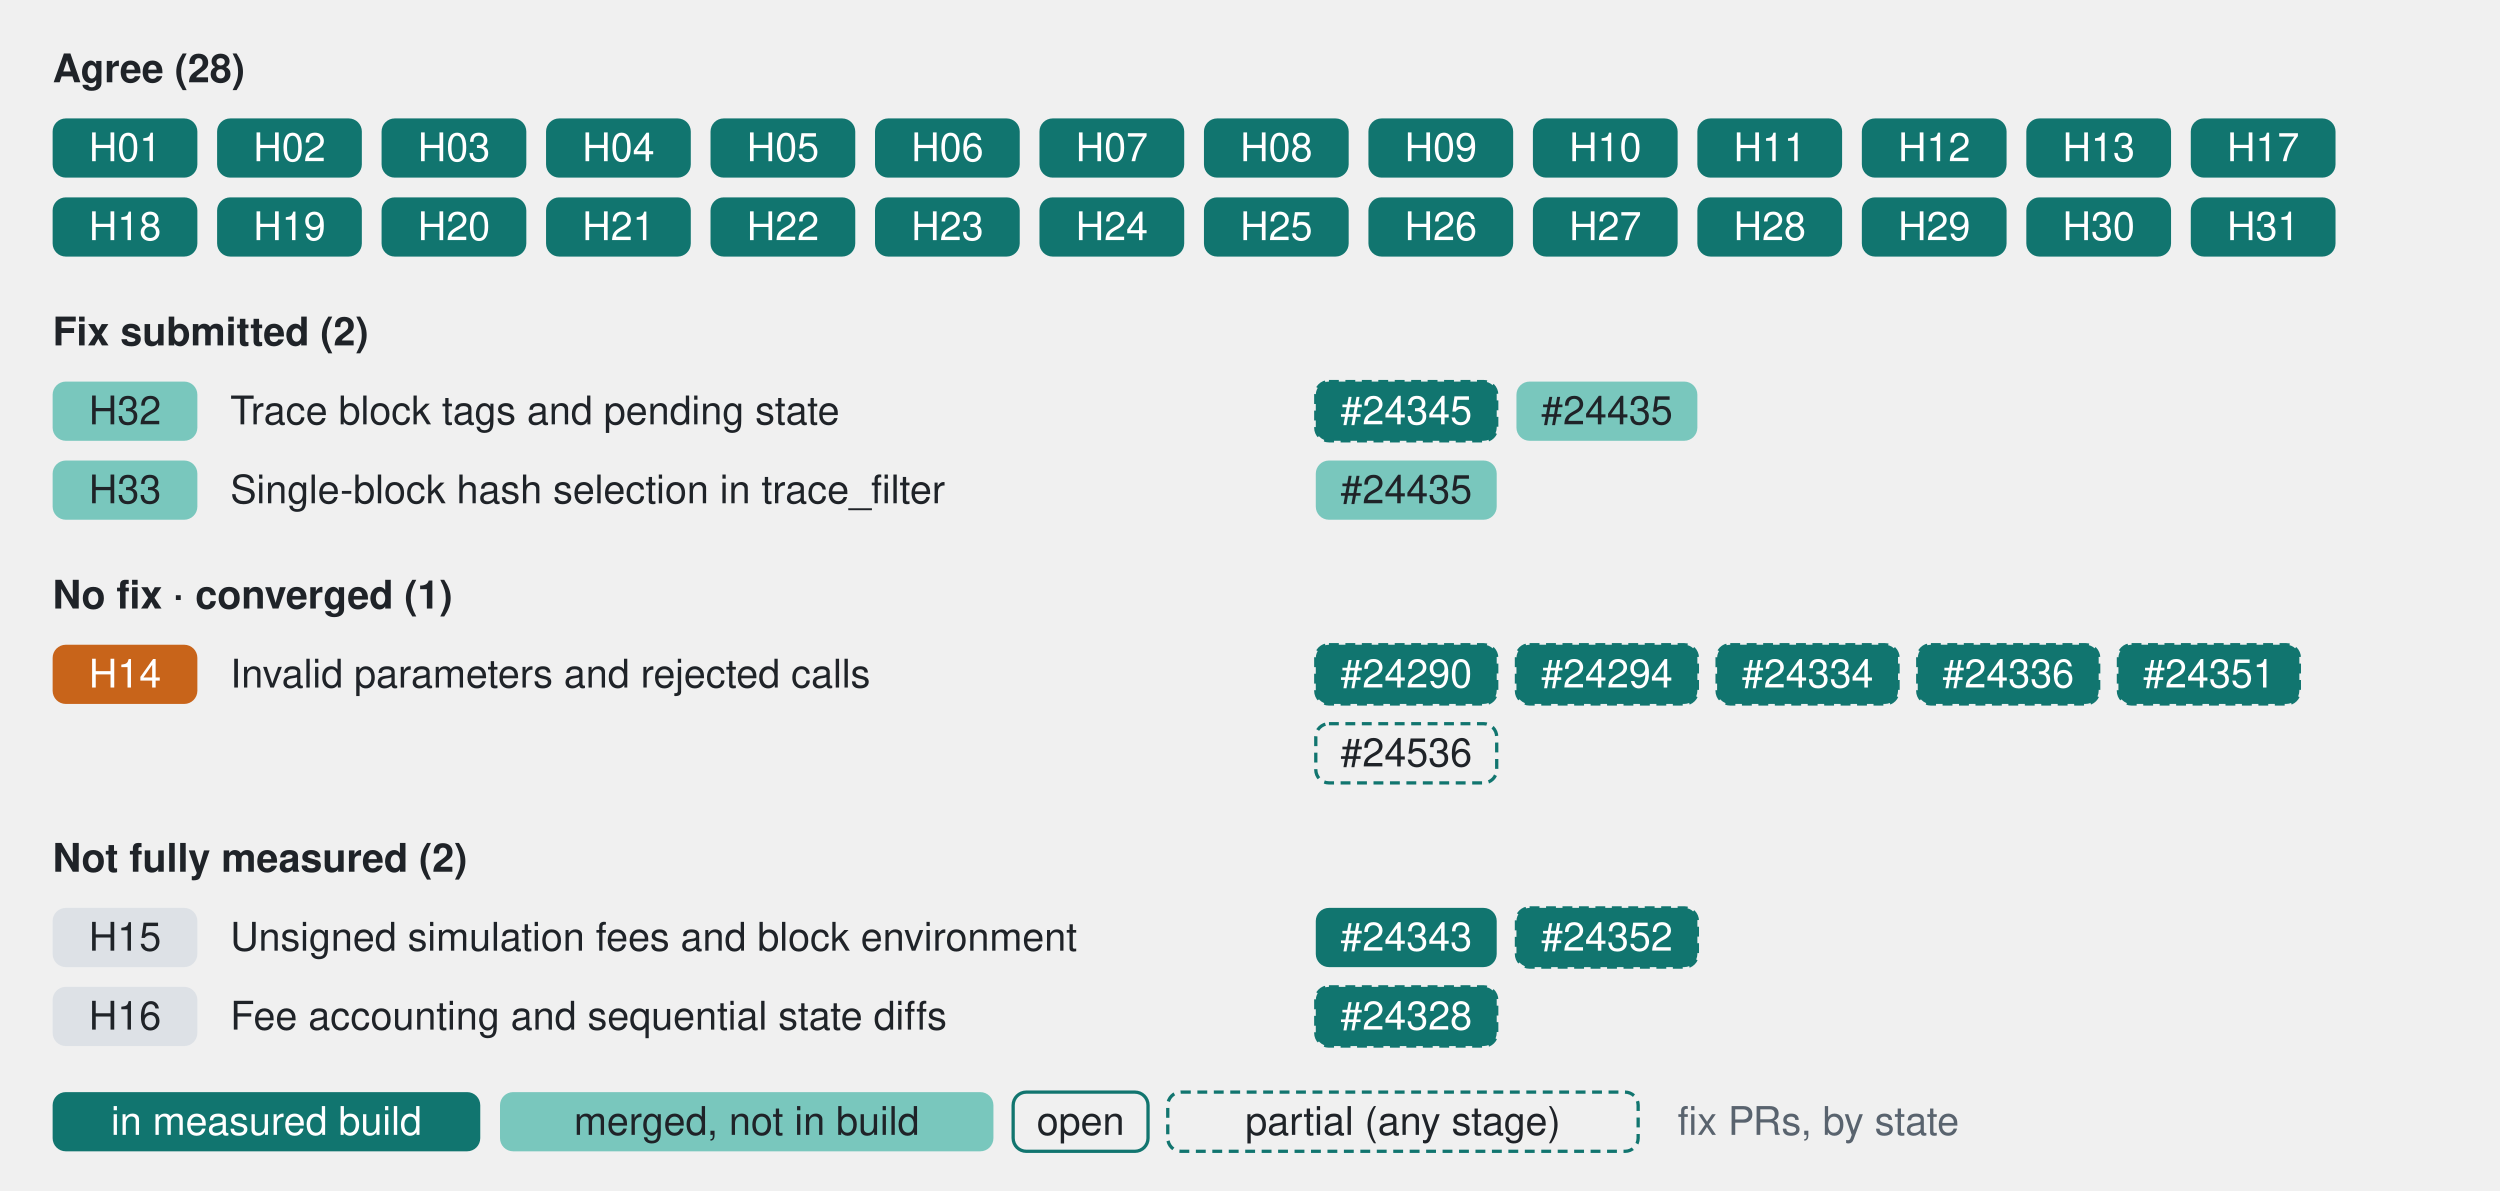
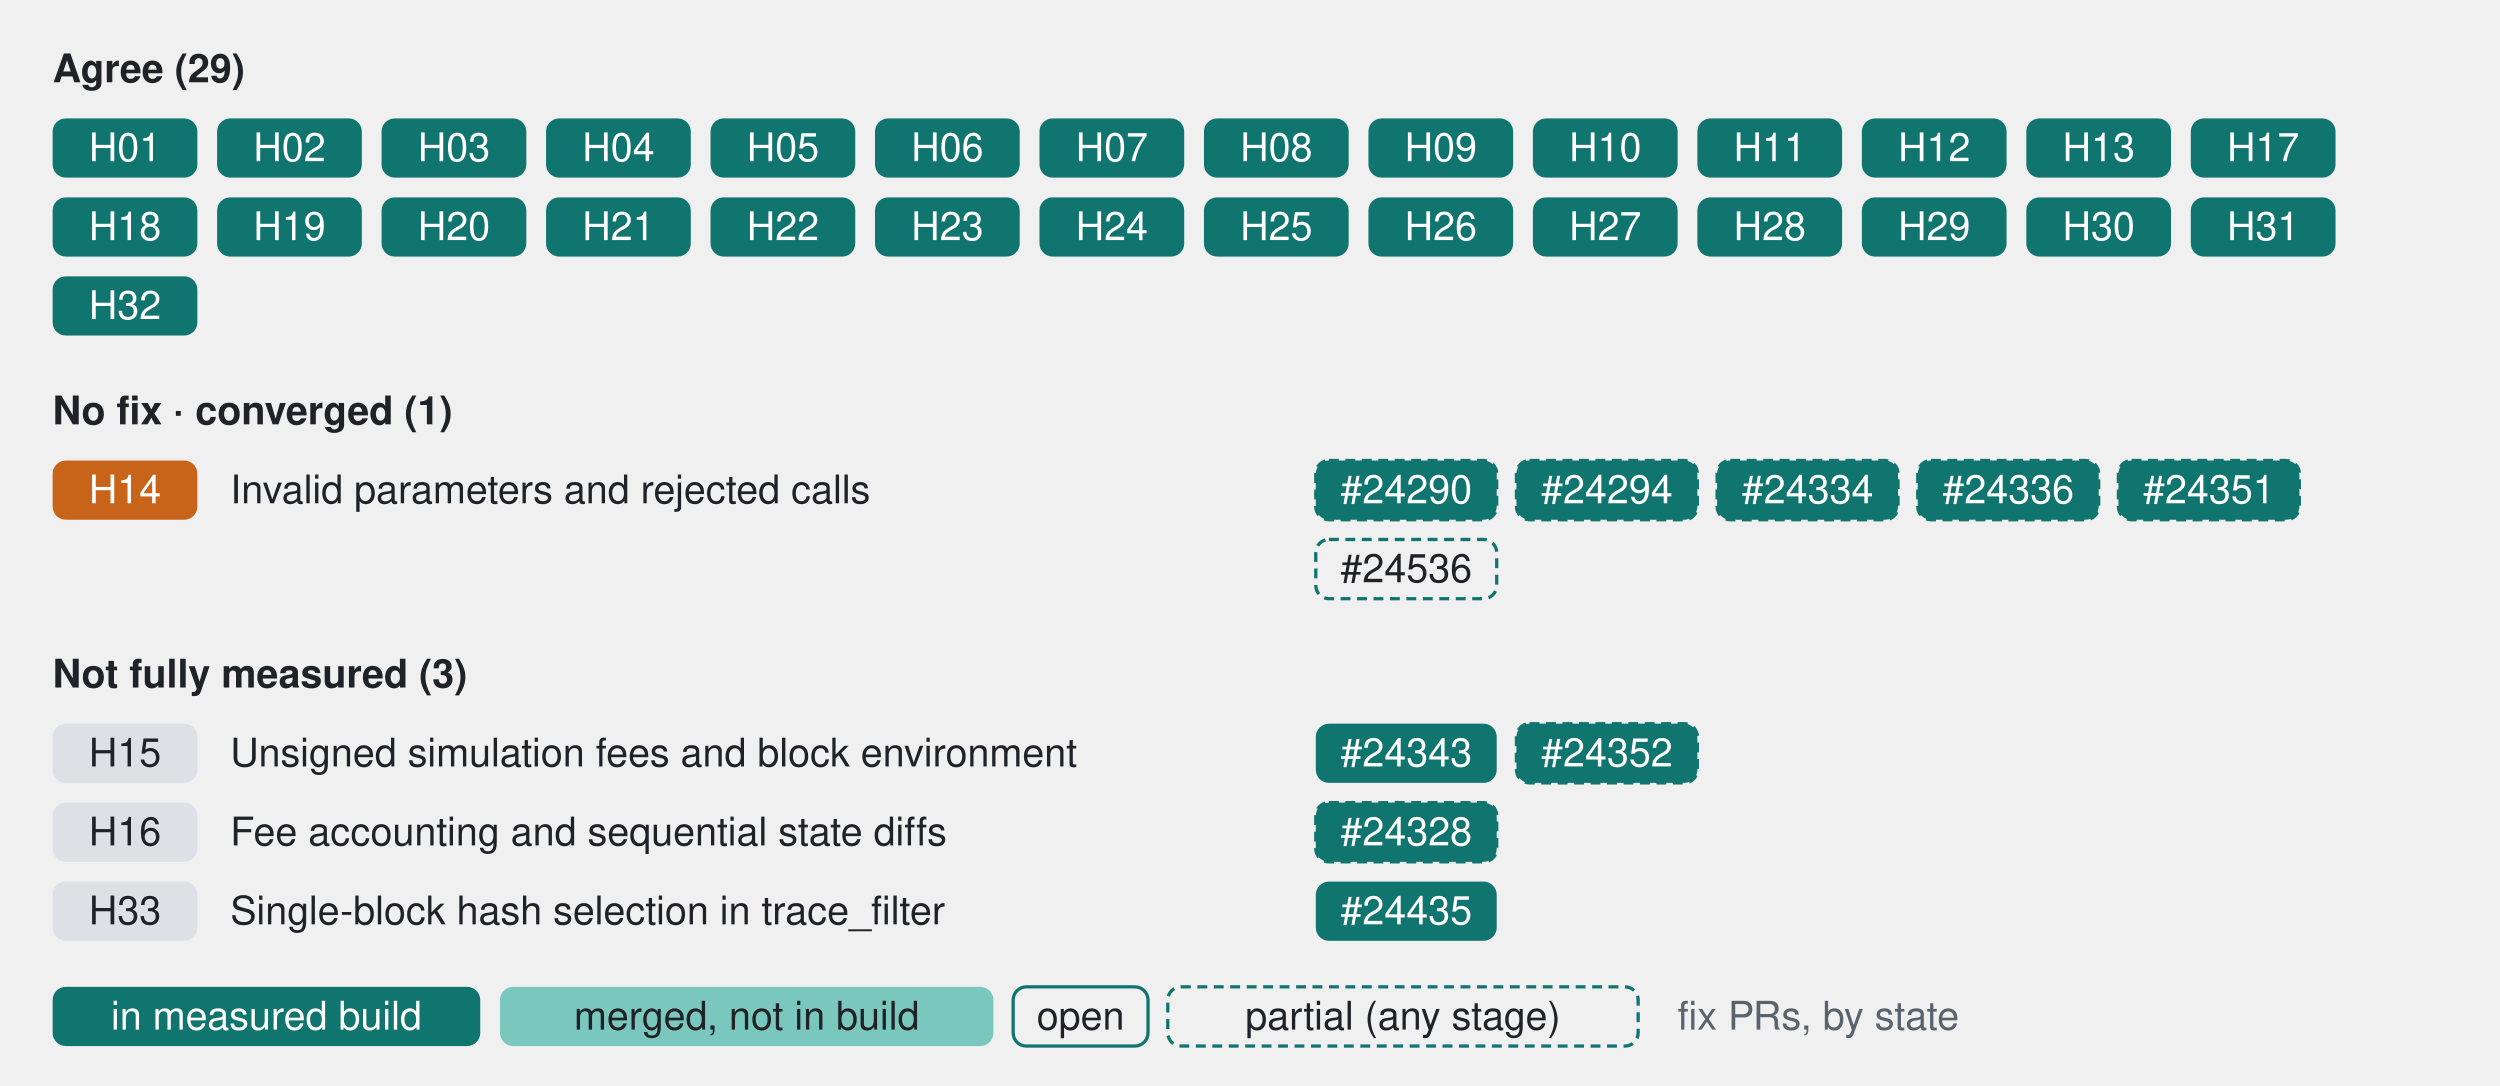
- <svg xmlns="http://www.w3.org/2000/svg" width="760" height="362" viewBox="0 0 760 362" role="img" aria-labelledby="title">
+ <svg xmlns="http://www.w3.org/2000/svg" width="760" height="330" viewBox="0 0 760 330" role="img" aria-labelledby="title">
  <style>text{font-family:-apple-system,BlinkMacSystemFont,"Segoe UI",Helvetica,Arial,sans-serif;font-size:12px}.head{font-weight:600}.partial{stroke-dasharray:3 2}.label{fill:#1f2328}.muted{fill:#59636e}.pr{fill:none;stroke:#11756f}.edge{stroke:#11756f}.b-agree{fill:#11756f}.n-agree{fill:#ffffff}.b-fix{fill:#79c7bd}.n-fix{fill:#1f2328}.b-converged{fill:#c8641a}.n-converged{fill:#ffffff}.b-review{fill:#f2b36b}.n-review{fill:#1f2328}.b-policy{fill:#8172c4}.n-policy{fill:#ffffff}.b-unmeasured{fill:#dde1e6}.n-unmeasured{fill:#1f2328}@media (prefers-color-scheme:dark){.label{fill:#e6edf3}.muted{fill:#9198a1}.pr{fill:none;stroke:#3aa59a}.edge{stroke:#3aa59a}.b-agree{fill:#3aa59a}.n-agree{fill:#0d1117}.b-fix{fill:#1a6b62}.n-fix{fill:#ffffff}.b-converged{fill:#e5843a}.n-converged{fill:#0d1117}.b-review{fill:#8f5420}.n-review{fill:#ffffff}.b-policy{fill:#9b8fe0}.n-policy{fill:#0d1117}.b-unmeasured{fill:#2d333b}.n-unmeasured{fill:#e6edf3}}</style>
-   <text class="label head" x="16" y="25">Agree (28)</text>
+   <text class="label head" x="16" y="25">Agree (29)</text>
  <rect class="b-agree" x="16" y="36" width="44" height="18" rx="4" />
  <text class="n-agree" x="38" y="49" text-anchor="middle">H01</text>
  <rect class="b-agree" x="66" y="36" width="44" height="18" rx="4" />
  <text class="n-agree" x="88" y="49" text-anchor="middle">H02</text>
  <rect class="b-agree" x="116" y="36" width="44" height="18" rx="4" />
  <text class="n-agree" x="138" y="49" text-anchor="middle">H03</text>
  <rect class="b-agree" x="166" y="36" width="44" height="18" rx="4" />
  <text class="n-agree" x="188" y="49" text-anchor="middle">H04</text>
  <rect class="b-agree" x="216" y="36" width="44" height="18" rx="4" />
  <text class="n-agree" x="238" y="49" text-anchor="middle">H05</text>
  <rect class="b-agree" x="266" y="36" width="44" height="18" rx="4" />
  <text class="n-agree" x="288" y="49" text-anchor="middle">H06</text>
  <rect class="b-agree" x="316" y="36" width="44" height="18" rx="4" />
  <text class="n-agree" x="338" y="49" text-anchor="middle">H07</text>
  <rect class="b-agree" x="366" y="36" width="44" height="18" rx="4" />
  <text class="n-agree" x="388" y="49" text-anchor="middle">H08</text>
  <rect class="b-agree" x="416" y="36" width="44" height="18" rx="4" />
  <text class="n-agree" x="438" y="49" text-anchor="middle">H09</text>
  <rect class="b-agree" x="466" y="36" width="44" height="18" rx="4" />
  <text class="n-agree" x="488" y="49" text-anchor="middle">H10</text>
  <rect class="b-agree" x="516" y="36" width="44" height="18" rx="4" />
  <text class="n-agree" x="538" y="49" text-anchor="middle">H11</text>
  <rect class="b-agree" x="566" y="36" width="44" height="18" rx="4" />
  <text class="n-agree" x="588" y="49" text-anchor="middle">H12</text>
  <rect class="b-agree" x="616" y="36" width="44" height="18" rx="4" />
  <text class="n-agree" x="638" y="49" text-anchor="middle">H13</text>
  <rect class="b-agree" x="666" y="36" width="44" height="18" rx="4" />
  <text class="n-agree" x="688" y="49" text-anchor="middle">H17</text>
  <rect class="b-agree" x="16" y="60" width="44" height="18" rx="4" />
  <text class="n-agree" x="38" y="73" text-anchor="middle">H18</text>
  <rect class="b-agree" x="66" y="60" width="44" height="18" rx="4" />
  <text class="n-agree" x="88" y="73" text-anchor="middle">H19</text>
  <rect class="b-agree" x="116" y="60" width="44" height="18" rx="4" />
  <text class="n-agree" x="138" y="73" text-anchor="middle">H20</text>
  <rect class="b-agree" x="166" y="60" width="44" height="18" rx="4" />
  <text class="n-agree" x="188" y="73" text-anchor="middle">H21</text>
  <rect class="b-agree" x="216" y="60" width="44" height="18" rx="4" />
  <text class="n-agree" x="238" y="73" text-anchor="middle">H22</text>
  <rect class="b-agree" x="266" y="60" width="44" height="18" rx="4" />
  <text class="n-agree" x="288" y="73" text-anchor="middle">H23</text>
  <rect class="b-agree" x="316" y="60" width="44" height="18" rx="4" />
  <text class="n-agree" x="338" y="73" text-anchor="middle">H24</text>
  <rect class="b-agree" x="366" y="60" width="44" height="18" rx="4" />
  <text class="n-agree" x="388" y="73" text-anchor="middle">H25</text>
  <rect class="b-agree" x="416" y="60" width="44" height="18" rx="4" />
  <text class="n-agree" x="438" y="73" text-anchor="middle">H26</text>
  <rect class="b-agree" x="466" y="60" width="44" height="18" rx="4" />
  <text class="n-agree" x="488" y="73" text-anchor="middle">H27</text>
  <rect class="b-agree" x="516" y="60" width="44" height="18" rx="4" />
  <text class="n-agree" x="538" y="73" text-anchor="middle">H28</text>
  <rect class="b-agree" x="566" y="60" width="44" height="18" rx="4" />
  <text class="n-agree" x="588" y="73" text-anchor="middle">H29</text>
  <rect class="b-agree" x="616" y="60" width="44" height="18" rx="4" />
  <text class="n-agree" x="638" y="73" text-anchor="middle">H30</text>
  <rect class="b-agree" x="666" y="60" width="44" height="18" rx="4" />
  <text class="n-agree" x="688" y="73" text-anchor="middle">H31</text>
-   <text class="label head" x="16" y="105">Fix submitted (2)</text>
-   <rect class="b-fix" x="16" y="116" width="44" height="18" rx="4" />
-   <text class="n-fix" x="38" y="129" text-anchor="middle">H32</text>
-   <text class="label" x="70" y="129">Trace block tags and pending state</text>
-   <rect class="b-agree edge partial" x="400" y="116" width="55" height="18" rx="4" />
-   <text class="n-agree" x="427.5" y="129" text-anchor="middle">#24345</text>
-   <rect class="b-fix" x="461" y="116" width="55" height="18" rx="4" />
-   <text class="n-fix" x="488.5" y="129" text-anchor="middle">#24435</text>
-   <rect class="b-fix" x="16" y="140" width="44" height="18" rx="4" />
-   <text class="n-fix" x="38" y="153" text-anchor="middle">H33</text>
-   <text class="label" x="70" y="153">Single-block hash selection in trace_filter</text>
-   <rect class="b-fix" x="400" y="140" width="55" height="18" rx="4" />
-   <text class="n-fix" x="427.5" y="153" text-anchor="middle">#24435</text>
-   <text class="label head" x="16" y="185">No fix · converged (1)</text>
-   <rect class="b-converged" x="16" y="196" width="44" height="18" rx="4" />
-   <text class="n-converged" x="38" y="209" text-anchor="middle">H14</text>
-   <text class="label" x="70" y="209">Invalid parameters and rejected calls</text>
-   <rect class="b-agree edge partial" x="400" y="196" width="55" height="18" rx="4" />
-   <text class="n-agree" x="427.5" y="209" text-anchor="middle">#24290</text>
-   <rect class="b-agree edge partial" x="461" y="196" width="55" height="18" rx="4" />
-   <text class="n-agree" x="488.5" y="209" text-anchor="middle">#24294</text>
-   <rect class="b-agree edge partial" x="522" y="196" width="55" height="18" rx="4" />
-   <text class="n-agree" x="549.5" y="209" text-anchor="middle">#24334</text>
-   <rect class="b-agree edge partial" x="583" y="196" width="55" height="18" rx="4" />
-   <text class="n-agree" x="610.5" y="209" text-anchor="middle">#24336</text>
-   <rect class="b-agree edge partial" x="644" y="196" width="55" height="18" rx="4" />
-   <text class="n-agree" x="671.5" y="209" text-anchor="middle">#24351</text>
-   <rect class="pr edge partial" x="400" y="220" width="55" height="18" rx="4" />
-   <text class="label" x="427.5" y="233" text-anchor="middle">#24536</text>
-   <text class="label head" x="16" y="265">Not fully measured (2)</text>
-   <rect class="b-unmeasured" x="16" y="276" width="44" height="18" rx="4" />
-   <text class="n-unmeasured" x="38" y="289" text-anchor="middle">H15</text>
-   <text class="label" x="70" y="289">Unsigned simulation fees and block environment</text>
-   <rect class="b-agree" x="400" y="276" width="55" height="18" rx="4" />
-   <text class="n-agree" x="427.5" y="289" text-anchor="middle">#24343</text>
-   <rect class="b-agree edge partial" x="461" y="276" width="55" height="18" rx="4" />
-   <text class="n-agree" x="488.5" y="289" text-anchor="middle">#24352</text>
-   <rect class="b-unmeasured" x="16" y="300" width="44" height="18" rx="4" />
-   <text class="n-unmeasured" x="38" y="313" text-anchor="middle">H16</text>
-   <text class="label" x="70" y="313">Fee accounting and sequential state diffs</text>
-   <rect class="b-agree edge partial" x="400" y="300" width="55" height="18" rx="4" />
-   <text class="n-agree" x="427.5" y="313" text-anchor="middle">#24328</text>
-   <rect class="b-agree" x="16" y="332" width="130" height="18" rx="4" />
-   <text class="n-agree" x="81" y="345" text-anchor="middle">in measured build</text>
-   <rect class="b-fix" x="152" y="332" width="150" height="18" rx="4" />
-   <text class="n-fix" x="227" y="345" text-anchor="middle">merged, not in build</text>
-   <rect class="pr" x="308" y="332" width="41" height="18" rx="4" />
-   <text class="label" x="328.5" y="345" text-anchor="middle">open</text>
-   <rect class="pr partial" x="355" y="332" width="143" height="18" rx="4" />
-   <text class="label" x="426.5" y="345" text-anchor="middle">partial (any stage)</text>
-   <text class="muted" x="510" y="345">fix PRs, by state</text>
+   <rect class="b-agree" x="16" y="84" width="44" height="18" rx="4" />
+   <text class="n-agree" x="38" y="97" text-anchor="middle">H32</text>
+   <text class="label head" x="16" y="129">No fix · converged (1)</text>
+   <rect class="b-converged" x="16" y="140" width="44" height="18" rx="4" />
+   <text class="n-converged" x="38" y="153" text-anchor="middle">H14</text>
+   <text class="label" x="70" y="153">Invalid parameters and rejected calls</text>
+   <rect class="b-agree edge partial" x="400" y="140" width="55" height="18" rx="4" />
+   <text class="n-agree" x="427.5" y="153" text-anchor="middle">#24290</text>
+   <rect class="b-agree edge partial" x="461" y="140" width="55" height="18" rx="4" />
+   <text class="n-agree" x="488.5" y="153" text-anchor="middle">#24294</text>
+   <rect class="b-agree edge partial" x="522" y="140" width="55" height="18" rx="4" />
+   <text class="n-agree" x="549.5" y="153" text-anchor="middle">#24334</text>
+   <rect class="b-agree edge partial" x="583" y="140" width="55" height="18" rx="4" />
+   <text class="n-agree" x="610.5" y="153" text-anchor="middle">#24336</text>
+   <rect class="b-agree edge partial" x="644" y="140" width="55" height="18" rx="4" />
+   <text class="n-agree" x="671.5" y="153" text-anchor="middle">#24351</text>
+   <rect class="pr edge partial" x="400" y="164" width="55" height="18" rx="4" />
+   <text class="label" x="427.5" y="177" text-anchor="middle">#24536</text>
+   <text class="label head" x="16" y="209">Not fully measured (3)</text>
+   <rect class="b-unmeasured" x="16" y="220" width="44" height="18" rx="4" />
+   <text class="n-unmeasured" x="38" y="233" text-anchor="middle">H15</text>
+   <text class="label" x="70" y="233">Unsigned simulation fees and block environment</text>
+   <rect class="b-agree" x="400" y="220" width="55" height="18" rx="4" />
+   <text class="n-agree" x="427.5" y="233" text-anchor="middle">#24343</text>
+   <rect class="b-agree edge partial" x="461" y="220" width="55" height="18" rx="4" />
+   <text class="n-agree" x="488.5" y="233" text-anchor="middle">#24352</text>
+   <rect class="b-unmeasured" x="16" y="244" width="44" height="18" rx="4" />
+   <text class="n-unmeasured" x="38" y="257" text-anchor="middle">H16</text>
+   <text class="label" x="70" y="257">Fee accounting and sequential state diffs</text>
+   <rect class="b-agree edge partial" x="400" y="244" width="55" height="18" rx="4" />
+   <text class="n-agree" x="427.5" y="257" text-anchor="middle">#24328</text>
+   <rect class="b-unmeasured" x="16" y="268" width="44" height="18" rx="4" />
+   <text class="n-unmeasured" x="38" y="281" text-anchor="middle">H33</text>
+   <text class="label" x="70" y="281">Single-block hash selection in trace_filter</text>
+   <rect class="b-agree" x="400" y="268" width="55" height="18" rx="4" />
+   <text class="n-agree" x="427.5" y="281" text-anchor="middle">#24435</text>
+   <rect class="b-agree" x="16" y="300" width="130" height="18" rx="4" />
+   <text class="n-agree" x="81" y="313" text-anchor="middle">in measured build</text>
+   <rect class="b-fix" x="152" y="300" width="150" height="18" rx="4" />
+   <text class="n-fix" x="227" y="313" text-anchor="middle">merged, not in build</text>
+   <rect class="pr" x="308" y="300" width="41" height="18" rx="4" />
+   <text class="label" x="328.5" y="313" text-anchor="middle">open</text>
+   <rect class="pr partial" x="355" y="300" width="143" height="18" rx="4" />
+   <text class="label" x="426.5" y="313" text-anchor="middle">partial (any stage)</text>
+   <text class="muted" x="510" y="313">fix PRs, by state</text>
</svg>
